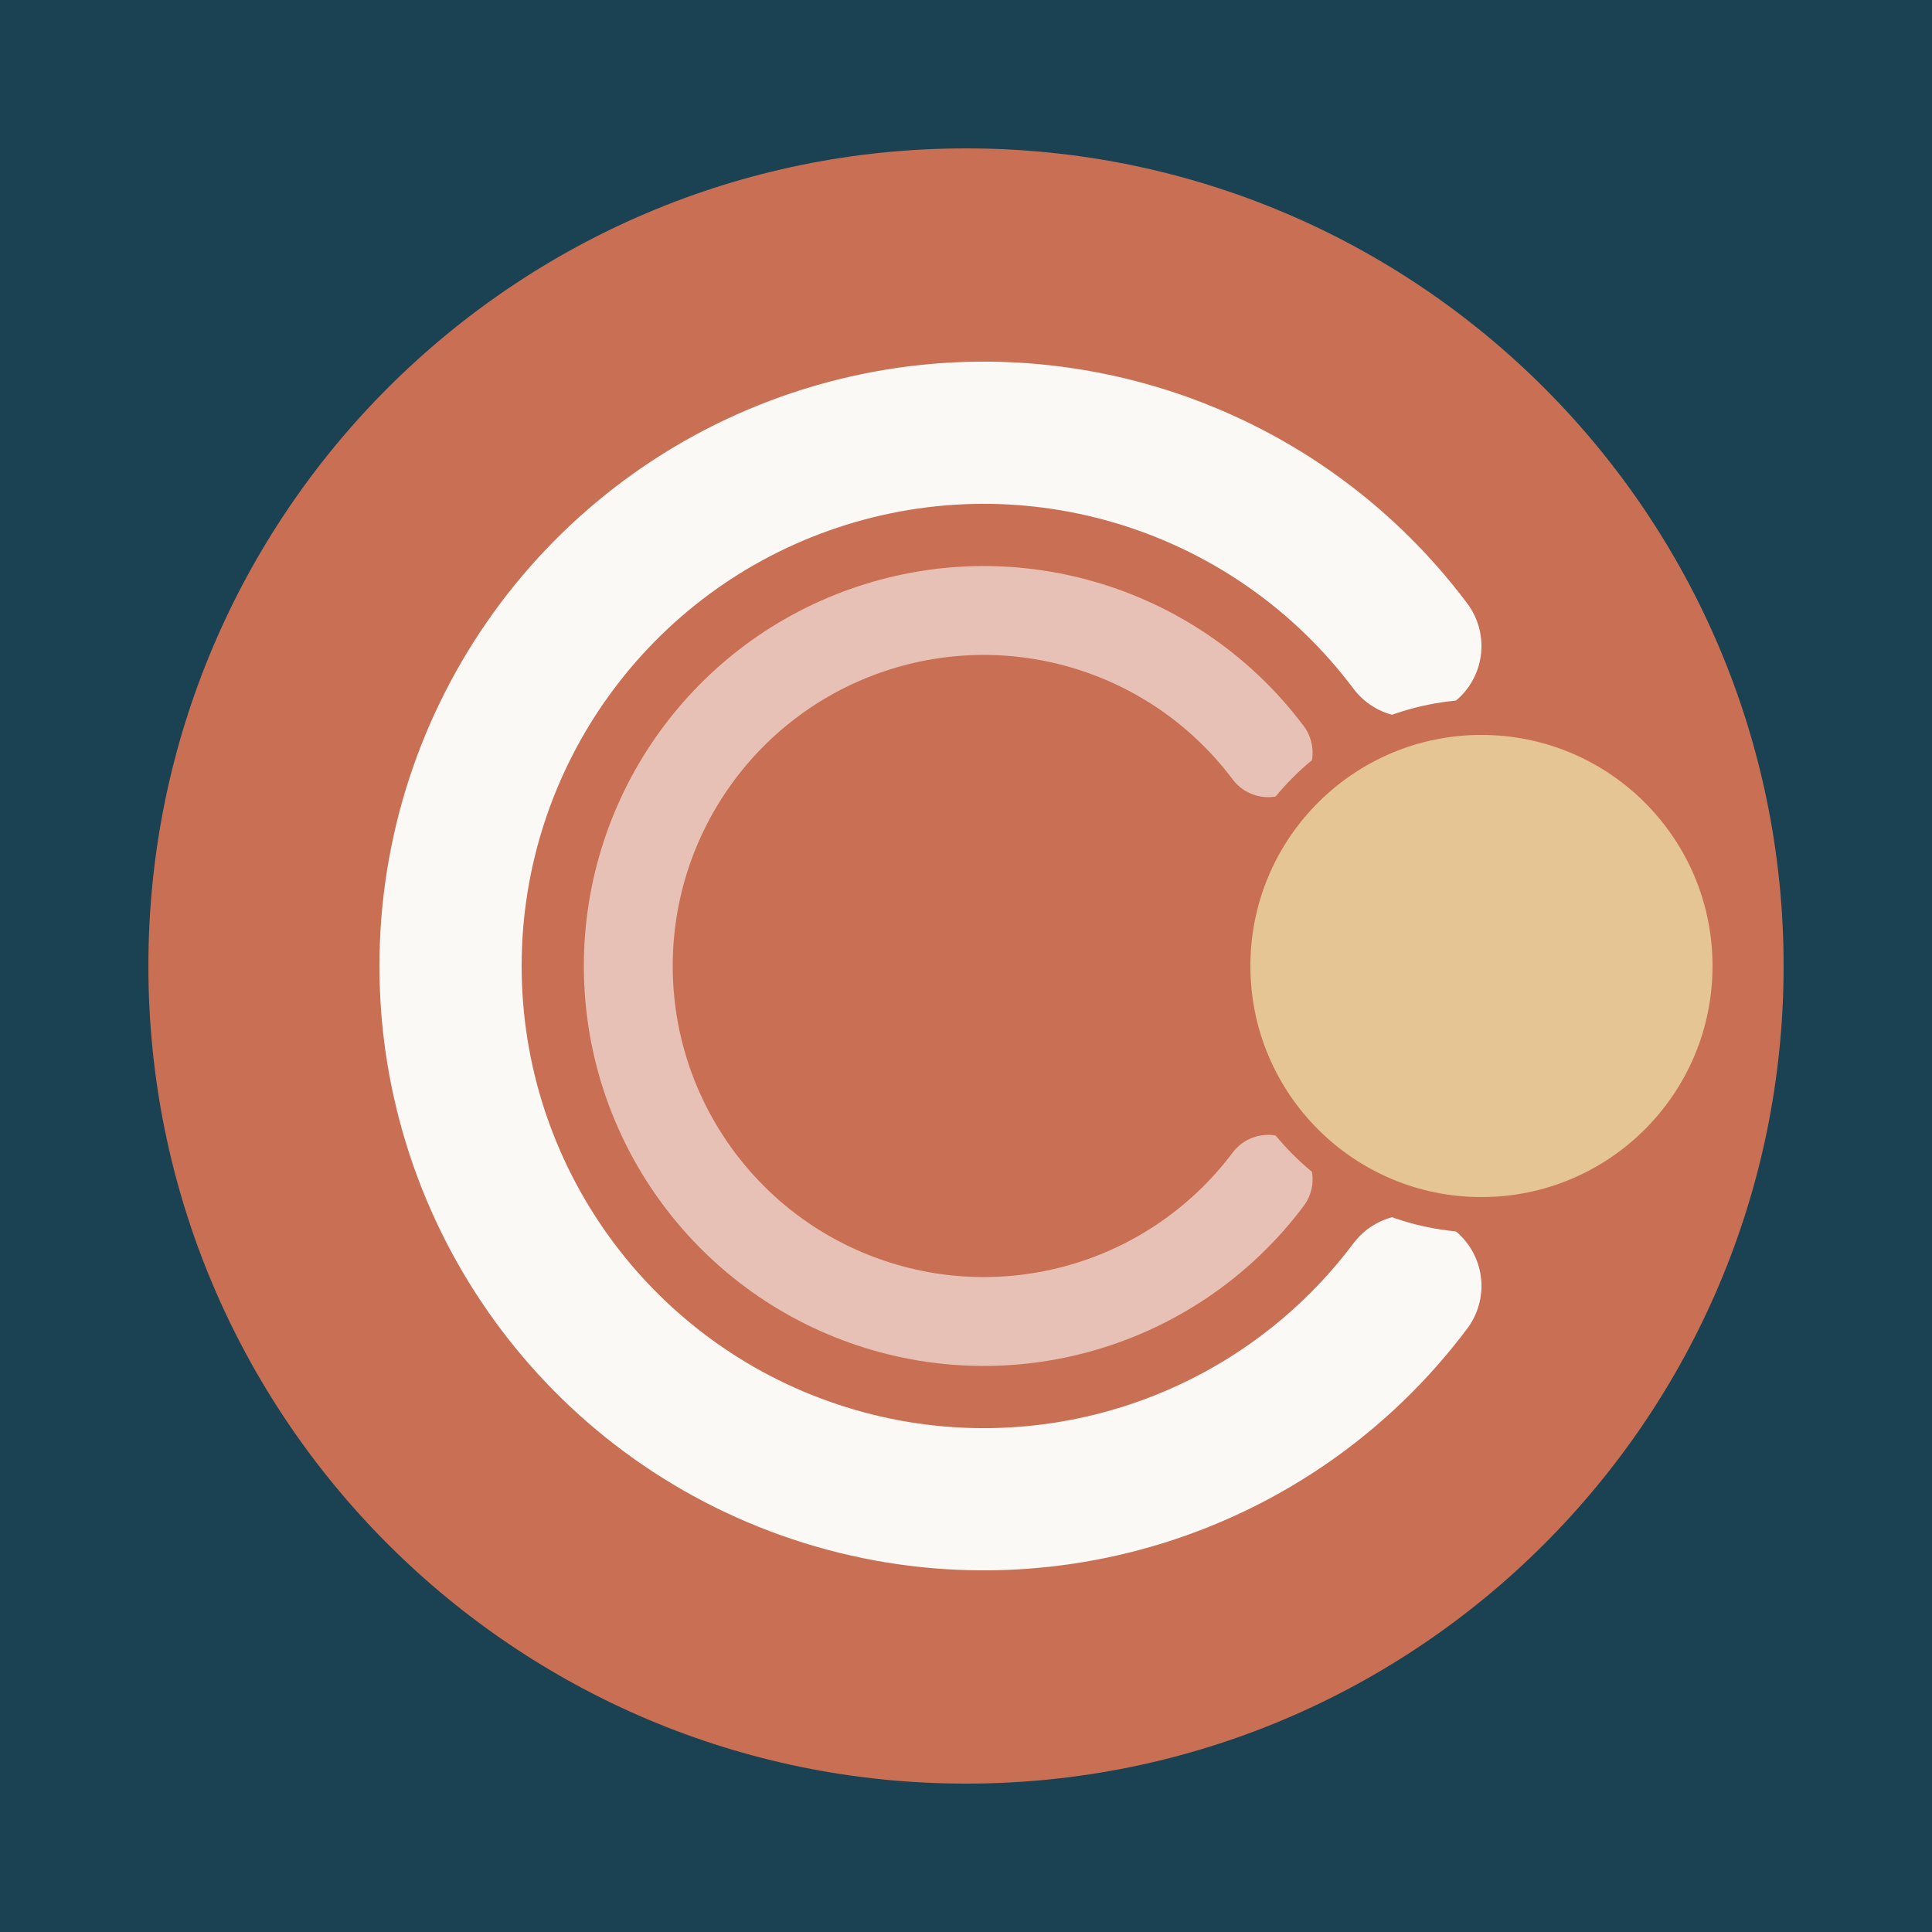
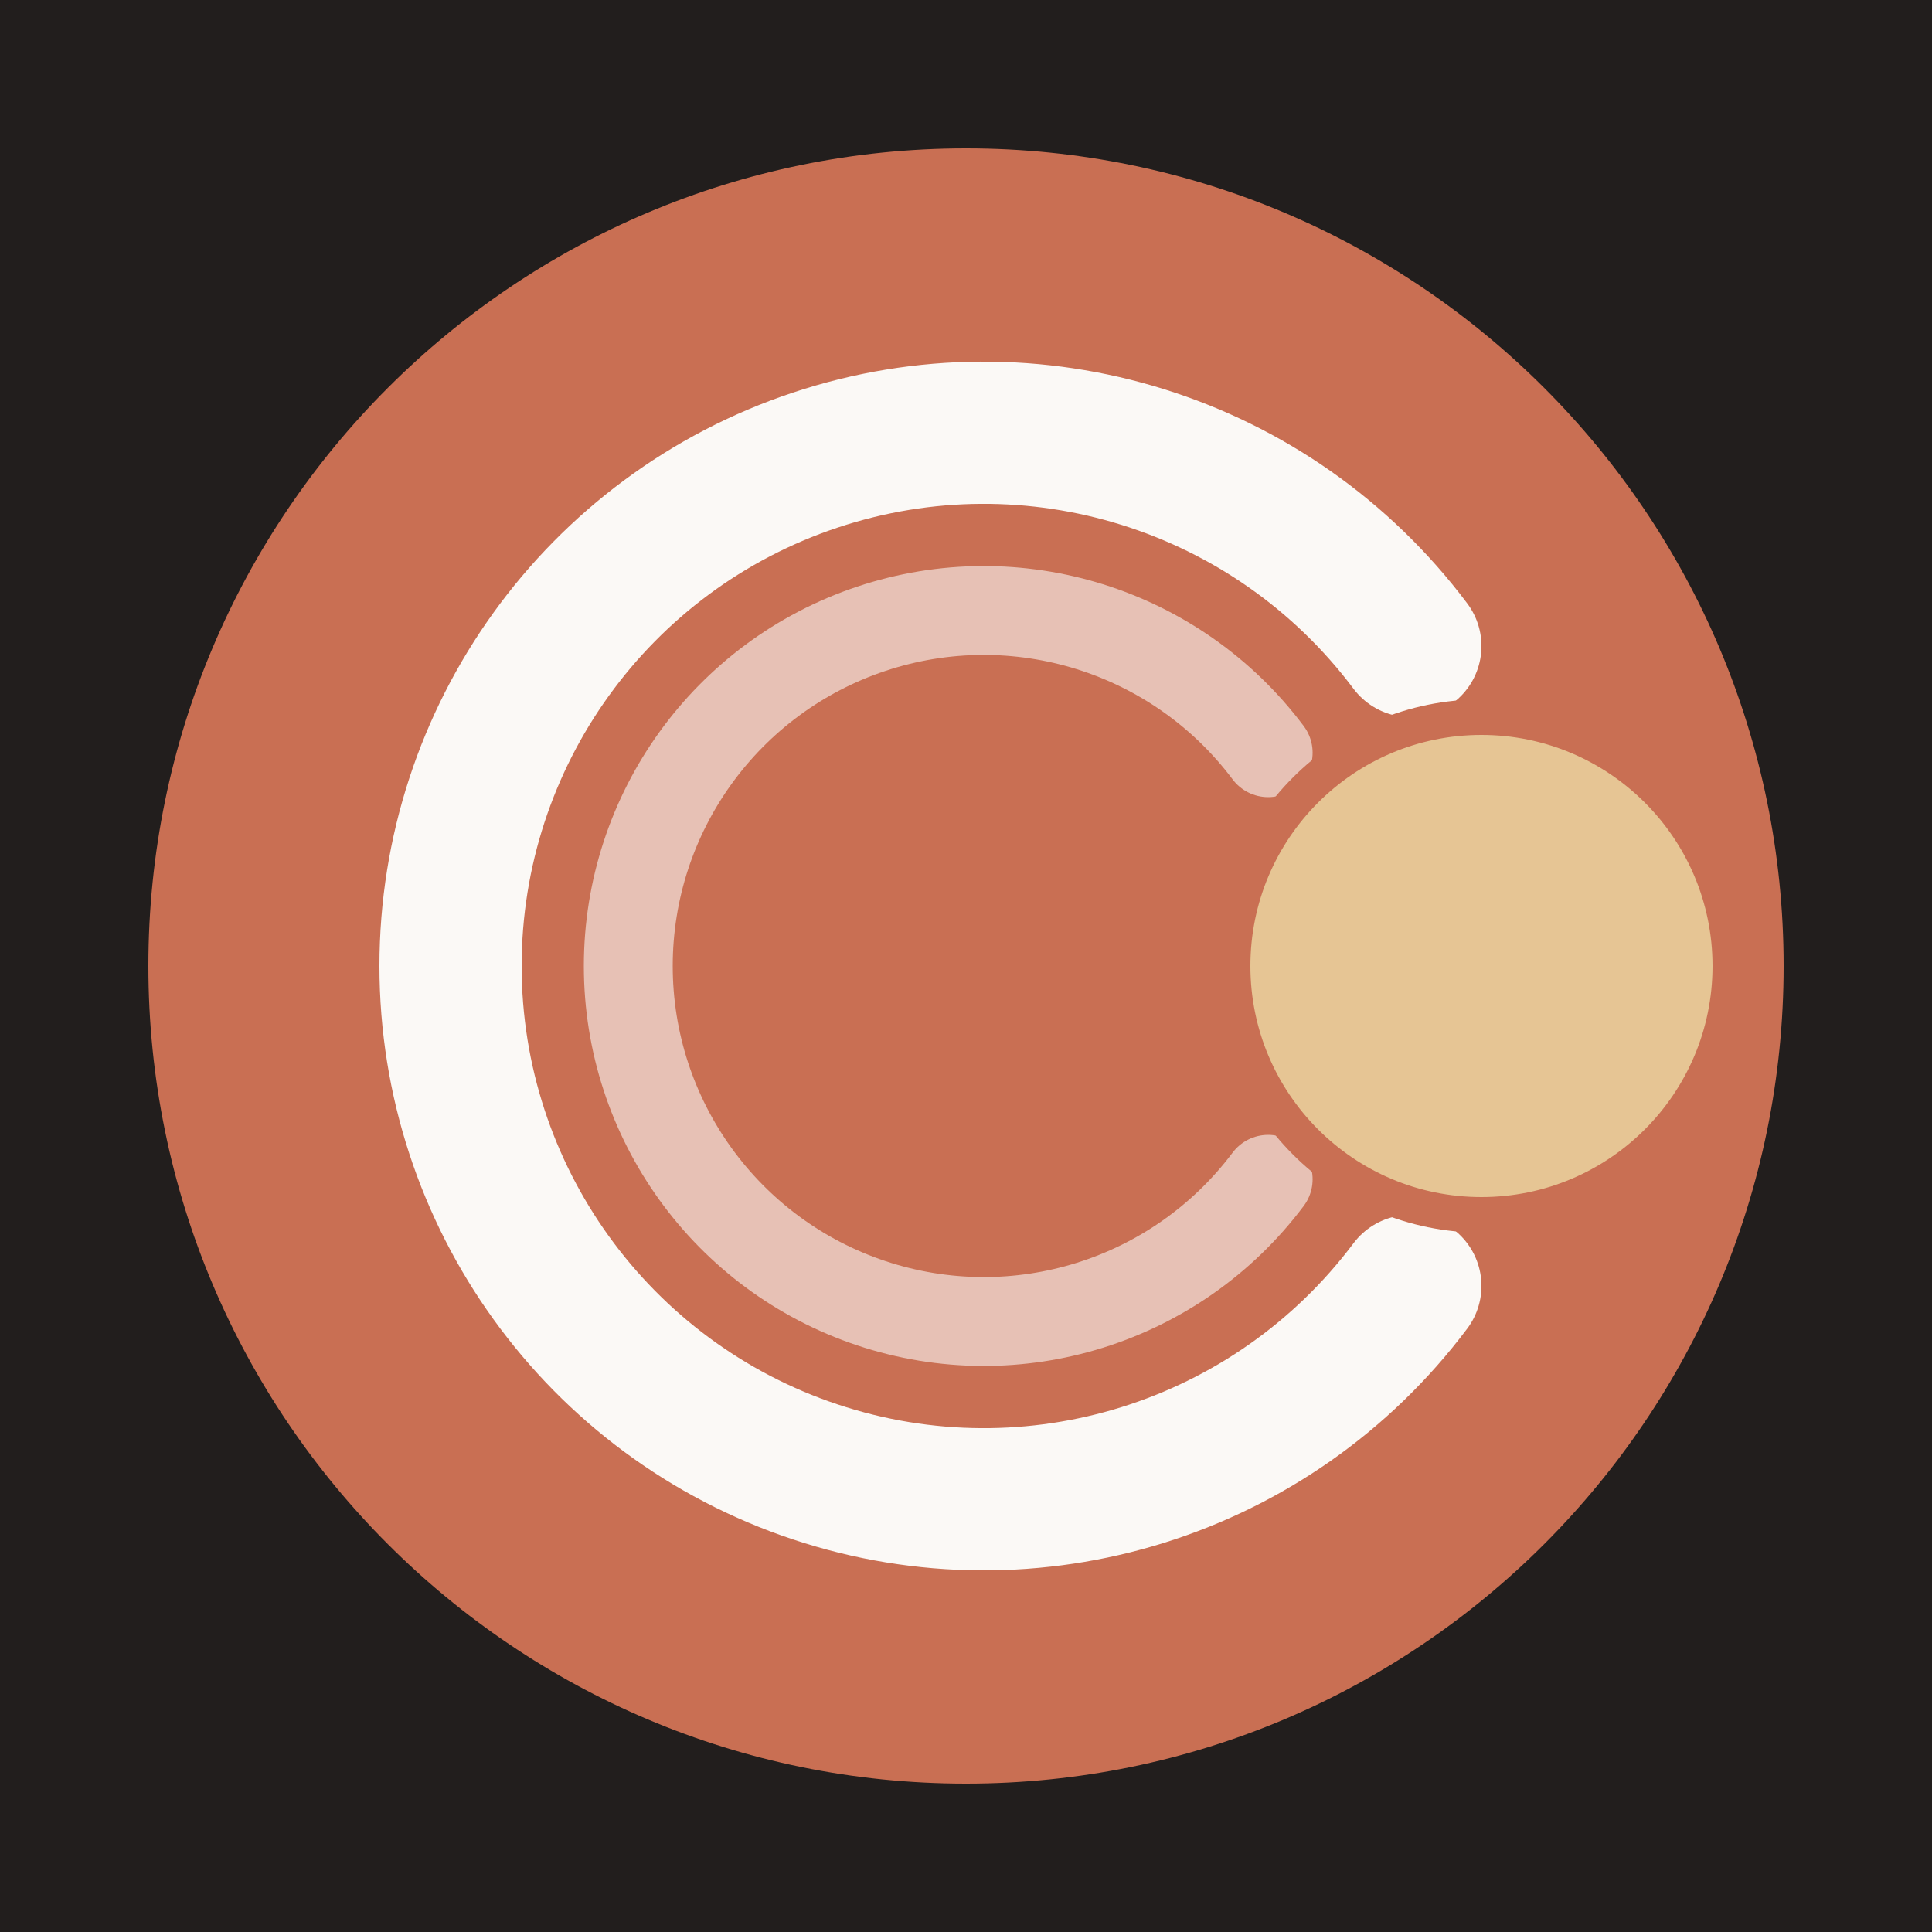
<svg xmlns="http://www.w3.org/2000/svg" viewBox="0 0 100 100">
-   <rect width="100" height="100" fill="#1b4252" />
+   <rect width="100" height="100" fill="#221e1d" />
  <g transform="translate(50, 50) scale(0.92) translate(-50, -50)">
    <circle cx="50" cy="50" r="46" fill="#c96f53" />
    <path d="M 75 32 A 30 30 0 1 0 75 68" fill="none" stroke="#fbf9f6" stroke-width="8" stroke-linecap="round" />
    <path d="M 67 38 A 20 20 0 1 0 67 62" fill="none" stroke="#fbf9f6" stroke-width="5" stroke-linecap="round" opacity="0.6" />
    <circle cx="79" cy="50" r="14" fill="#e6c594" stroke="#c96f53" stroke-width="2" />
  </g>
</svg>
